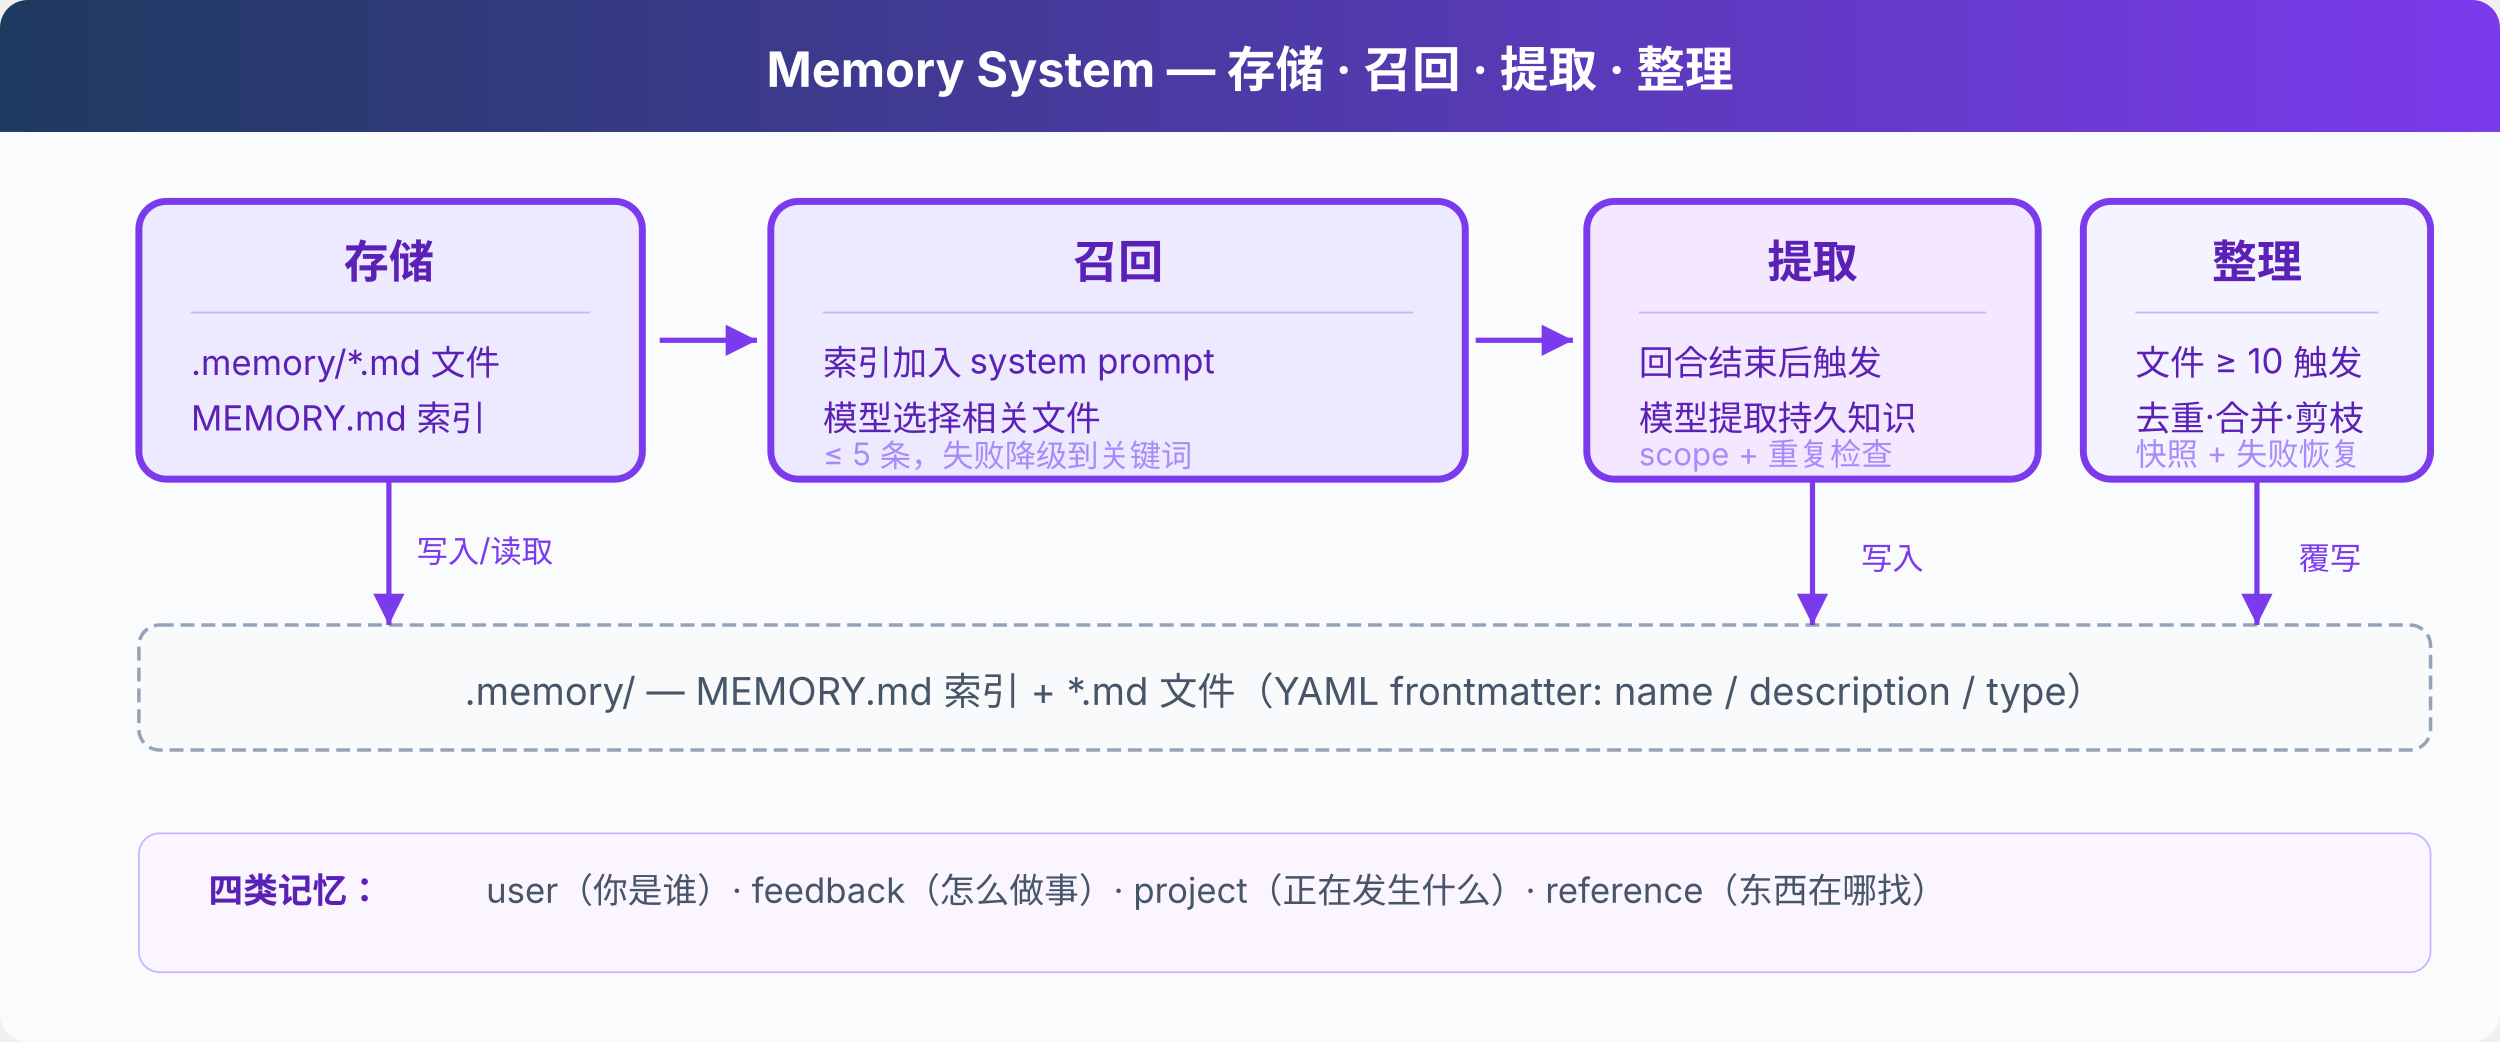
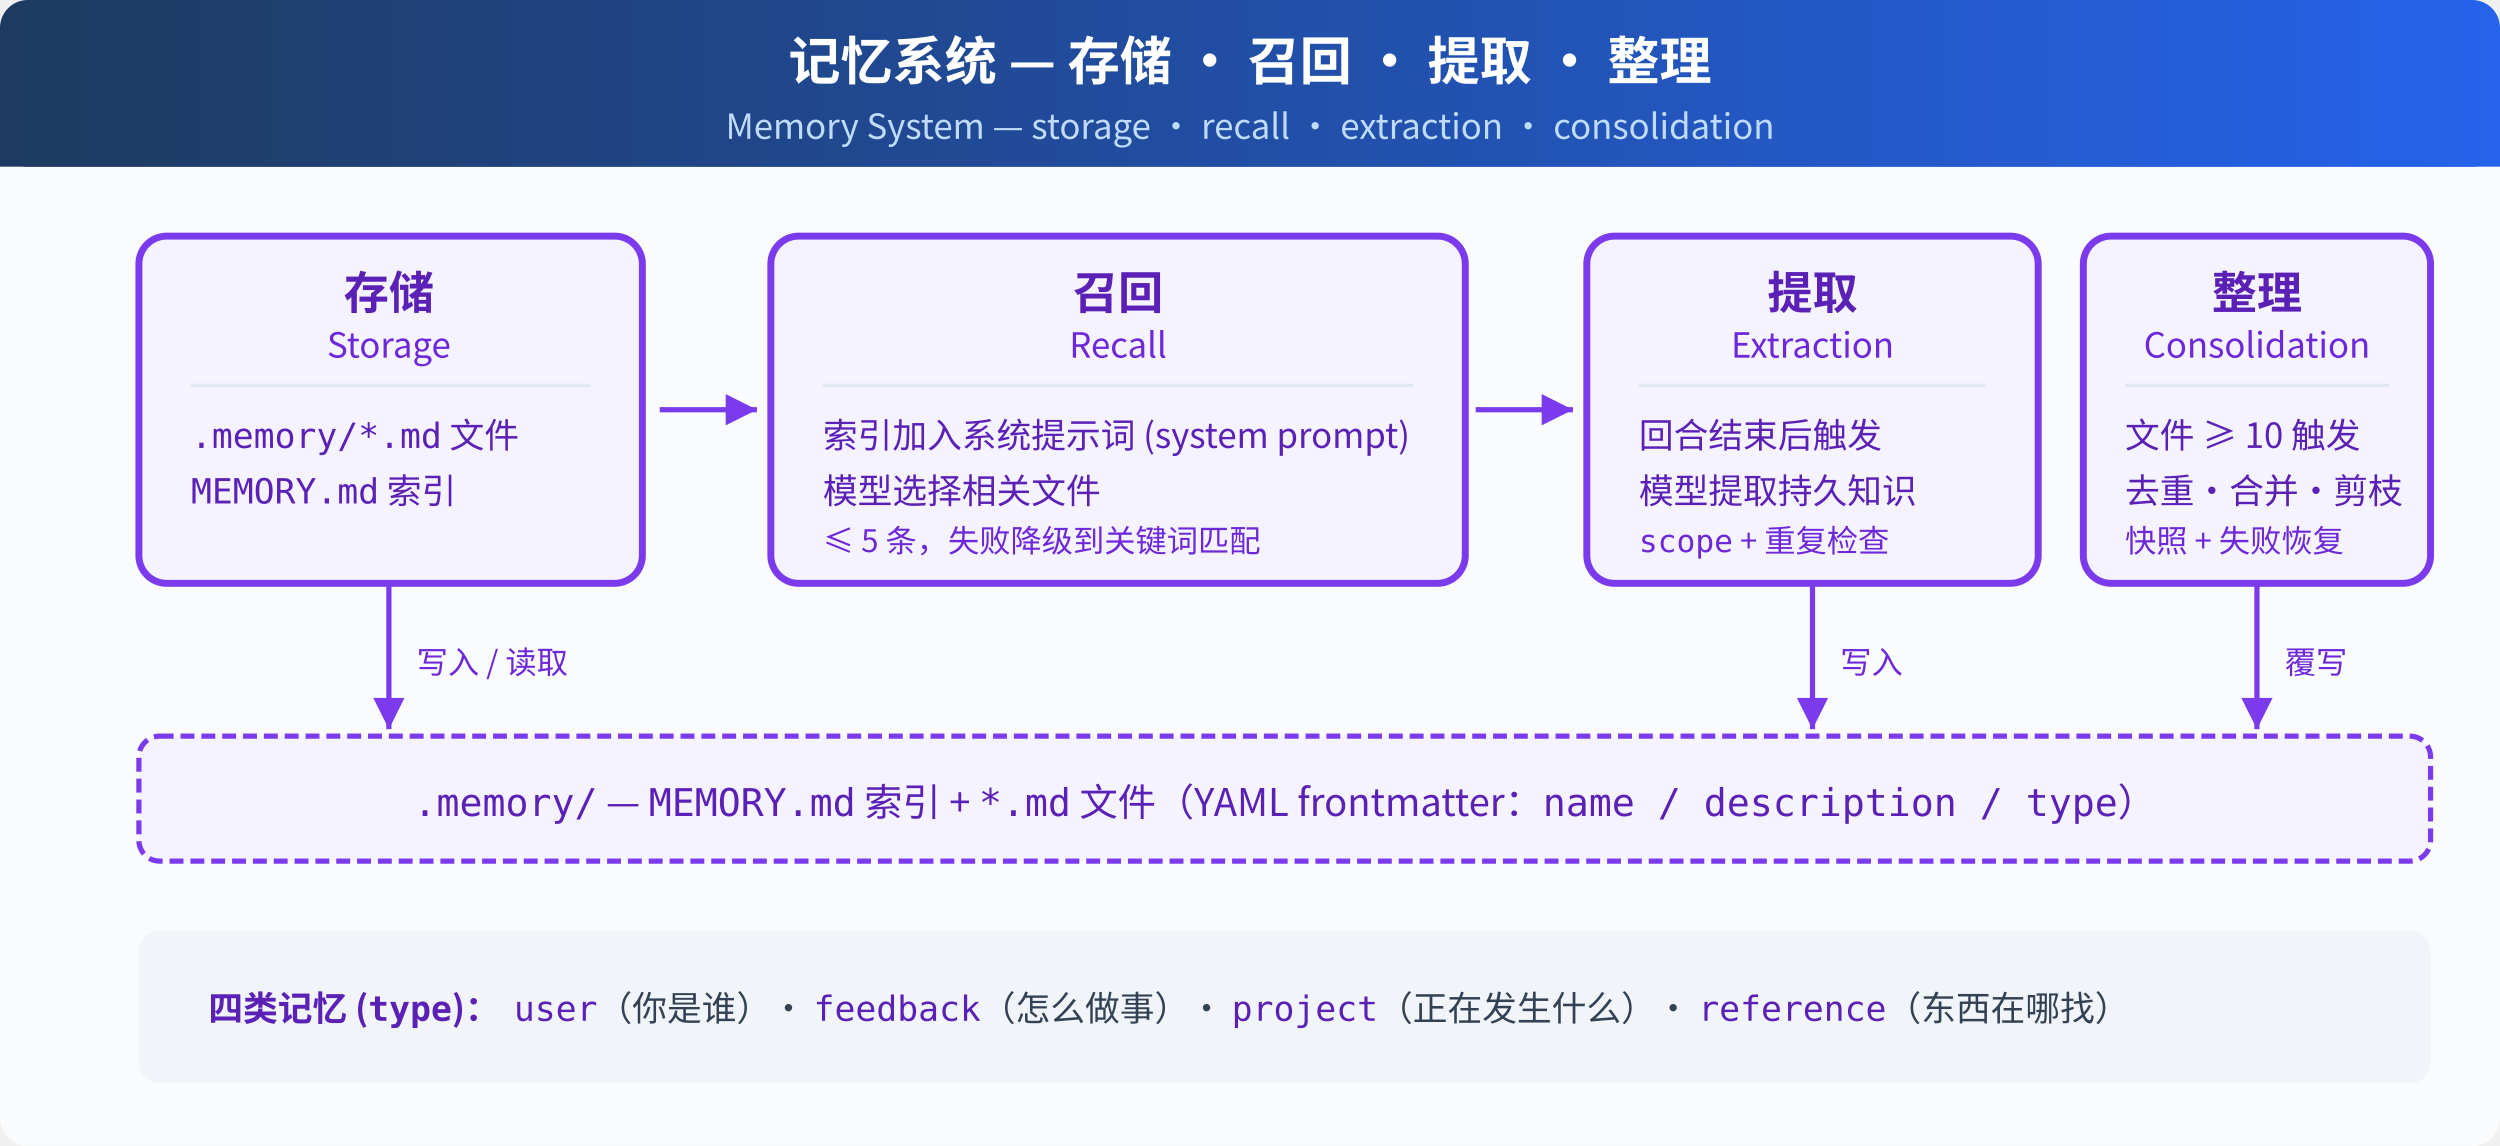
- <svg xmlns="http://www.w3.org/2000/svg" viewBox="0 0 720 300" font-family="system-ui, -apple-system, sans-serif">
+ <svg xmlns="http://www.w3.org/2000/svg" viewBox="0 0 720 330" font-family="'PingFang SC', 'Noto Sans CJK SC', 'Microsoft YaHei', system-ui, -apple-system, sans-serif">
  <defs>
    <linearGradient id="header" x1="0" y1="0" x2="1" y2="0">
      <stop offset="0%" stop-color="#1e3a5f" />
-       <stop offset="100%" stop-color="#7c3aed" />
+       <stop offset="100%" stop-color="#2563eb" />
    </linearGradient>
-     <marker id="arrow" viewBox="0 0 10 10" refX="10" refY="5" markerWidth="6" markerHeight="6" orient="auto-start-reverse">
+     <marker id="arrow-purple" viewBox="0 0 10 10" refX="10" refY="5" markerWidth="6" markerHeight="6" orient="auto-start-reverse">
      <path d="M 0 0 L 10 5 L 0 10 z" fill="#7c3aed" />
    </marker>
  </defs>
-   <rect width="720" height="300" fill="#fafbfc" rx="8" />
-   <rect x="0" y="0" width="720" height="38" fill="url(#header)" rx="8" />
-   <rect x="0" y="30" width="720" height="8" fill="url(#header)" />
-   <text x="360" y="25" fill="#fff" font-size="14" font-weight="700" text-anchor="middle">Memory System — 存储 · 召回 · 提取 · 整理</text>
-   <rect x="40" y="58" width="145" height="80" rx="8" fill="#ede9fe" stroke="#7c3aed" stroke-width="2" />
-   <text x="112" y="80" fill="#5b21b6" font-size="13" font-weight="700" text-anchor="middle">存储</text>
-   <line x1="55" y1="90" x2="170" y2="90" stroke="#c4b5fd" stroke-width="0.5" />
-   <text x="55" y="108" fill="#5b21b6" font-size="10">.memory/*.md 文件</text>
-   <text x="55" y="124" fill="#5b21b6" font-size="10">MEMORY.md 索引</text>
-   <line x1="190" y1="98" x2="218" y2="98" stroke="#7c3aed" stroke-width="1.5" marker-end="url(#arrow)" />
-   <rect x="222" y="58" width="200" height="80" rx="8" fill="#ede9fe" stroke="#7c3aed" stroke-width="2" />
-   <text x="322" y="80" fill="#5b21b6" font-size="13" font-weight="700" text-anchor="middle">召回</text>
-   <line x1="237" y1="90" x2="407" y2="90" stroke="#c4b5fd" stroke-width="0.5" />
-   <text x="237" y="108" fill="#5b21b6" font-size="10">索引加入 system prompt</text>
-   <text x="237" y="124" fill="#5b21b6" font-size="10">模型选择相关文件</text>
-   <text x="237" y="134" fill="#a78bfa" font-size="9">≤ 5 条，失败降级到关键词</text>
-   <line x1="425" y1="98" x2="453" y2="98" stroke="#7c3aed" stroke-width="1.5" marker-end="url(#arrow)" />
-   <rect x="457" y="58" width="130" height="80" rx="8" fill="#f3e8ff" stroke="#7c3aed" stroke-width="2" />
-   <text x="522" y="80" fill="#5b21b6" font-size="13" font-weight="700" text-anchor="middle">提取</text>
-   <line x1="472" y1="90" x2="572" y2="90" stroke="#c4b5fd" stroke-width="0.5" />
-   <text x="472" y="108" fill="#5b21b6" font-size="10">回合结束后触发</text>
-   <text x="472" y="124" fill="#5b21b6" font-size="10">模型提取持久知识</text>
-   <text x="472" y="134" fill="#a78bfa" font-size="9">scope + 重复检查</text>
-   <rect x="600" y="58" width="100" height="80" rx="8" fill="#f5f3ff" stroke="#7c3aed" stroke-width="2" />
-   <text x="650" y="80" fill="#5b21b6" font-size="13" font-weight="700" text-anchor="middle">整理</text>
-   <line x1="615" y1="90" x2="685" y2="90" stroke="#c4b5fd" stroke-width="0.5" />
-   <text x="615" y="108" fill="#5b21b6" font-size="10">文件 ≥ 10 触发</text>
-   <text x="615" y="124" fill="#5b21b6" font-size="10">去重·合并·剪枝</text>
-   <text x="615" y="134" fill="#a78bfa" font-size="9">快照 + 失败恢复</text>
-   <rect x="40" y="180" width="660" height="36" rx="6" fill="#f8fafc" stroke="#94a3b8" stroke-width="1" stroke-dasharray="4,2" />
-   <text x="370" y="203" fill="#475569" font-size="11" text-anchor="middle">.memory/ — MEMORY.md 索引 + *.md 文件（YAML frontmatter: name / description / type）</text>
-   <path d="M 112 138 L 112 180" fill="none" stroke="#7c3aed" stroke-width="1.5" marker-end="url(#arrow)" />
-   <text x="120" y="162" fill="#7c3aed" font-size="9">写入/读取</text>
-   <path d="M 522 138 L 522 180" fill="none" stroke="#7c3aed" stroke-width="1.5" marker-end="url(#arrow)" />
-   <text x="536" y="164" fill="#7c3aed" font-size="9">写入</text>
-   <path d="M 650 138 L 650 180" fill="none" stroke="#7c3aed" stroke-width="1.5" marker-end="url(#arrow)" />
-   <text x="662" y="164" fill="#7c3aed" font-size="9">覆写</text>
-   <rect x="40" y="240" width="660" height="40" rx="6" fill="#faf5ff" stroke="#c4b5fd" stroke-width="0.5" />
-   <text x="60" y="260" fill="#5b21b6" font-size="10" font-weight="600">四类记忆：</text>
-   <text x="140" y="260" fill="#475569" font-size="10">user（你是谁）· feedback（怎么做事）· project（正在发生什么）· reference（东西在哪找）</text>
+   <rect width="720" height="330" fill="#fafbfc" rx="8" />
+   <rect x="0" y="0" width="720" height="48" fill="url(#header)" rx="8" />
+   <rect x="0" y="40" width="720" height="8" fill="url(#header)" />
+   <text x="360" y="23" fill="#ffffff" font-size="15" font-weight="700" text-anchor="middle">记忆系统 — 存储 · 召回 · 提取 · 整理</text>
+   <text x="360" y="40" fill="#bfdbfe" font-size="10" text-anchor="middle">Memory System — storage · recall · extraction · consolidation</text>
+   <rect x="40" y="68" width="145" height="100" rx="8" fill="#f5f3ff" stroke="#7c3aed" stroke-width="2" />
+   <text x="112" y="89" fill="#5b21b6" font-size="13" font-weight="700" text-anchor="middle">存储</text>
+   <text x="112" y="103" fill="#6d28d9" font-size="10" text-anchor="middle">Storage</text>
+   <line x1="55" y1="111" x2="170" y2="111" stroke="#e2e8f0" stroke-width="1" />
+   <text x="55" y="129" fill="#5b21b6" font-size="10">
+     <tspan font-family="ui-monospace, 'SF Mono', Menlo, Consolas, monospace">.memory/*.md</tspan> 文件</text>
+   <text x="55" y="145" fill="#5b21b6" font-size="10">
+     <tspan font-family="ui-monospace, 'SF Mono', Menlo, Consolas, monospace">MEMORY.md</tspan> 索引</text>
+   <line x1="190" y1="118" x2="218" y2="118" stroke="#7c3aed" stroke-width="1.5" marker-end="url(#arrow-purple)" />
+   <rect x="222" y="68" width="200" height="100" rx="8" fill="#f5f3ff" stroke="#7c3aed" stroke-width="2" />
+   <text x="322" y="89" fill="#5b21b6" font-size="13" font-weight="700" text-anchor="middle">召回</text>
+   <text x="322" y="103" fill="#6d28d9" font-size="10" text-anchor="middle">Recall</text>
+   <line x1="237" y1="111" x2="407" y2="111" stroke="#e2e8f0" stroke-width="1" />
+   <text x="237" y="129" fill="#5b21b6" font-size="10">索引加入系统提示词 (system prompt)</text>
+   <text x="237" y="145" fill="#5b21b6" font-size="10">模型选择相关文件</text>
+   <text x="237" y="159" fill="#6d28d9" font-size="9">≤ 5 条，失败降级到关键词匹配</text>
+   <line x1="425" y1="118" x2="453" y2="118" stroke="#7c3aed" stroke-width="1.5" marker-end="url(#arrow-purple)" />
+   <rect x="457" y="68" width="130" height="100" rx="8" fill="#f5f3ff" stroke="#7c3aed" stroke-width="2" />
+   <text x="522" y="89" fill="#5b21b6" font-size="13" font-weight="700" text-anchor="middle">提取</text>
+   <text x="522" y="103" fill="#6d28d9" font-size="10" text-anchor="middle">Extraction</text>
+   <line x1="472" y1="111" x2="572" y2="111" stroke="#e2e8f0" stroke-width="1" />
+   <text x="472" y="129" fill="#5b21b6" font-size="10">回合结束后触发</text>
+   <text x="472" y="145" fill="#5b21b6" font-size="10">模型提取持久知识</text>
+   <text x="472" y="159" fill="#6d28d9" font-size="9">
+     <tspan font-family="ui-monospace, 'SF Mono', Menlo, Consolas, monospace">scope</tspan> + 重复检查</text>
+   <rect x="600" y="68" width="100" height="100" rx="8" fill="#f5f3ff" stroke="#7c3aed" stroke-width="2" />
+   <text x="650" y="89" fill="#5b21b6" font-size="13" font-weight="700" text-anchor="middle">整理</text>
+   <text x="650" y="103" fill="#6d28d9" font-size="10" text-anchor="middle">Consolidation</text>
+   <line x1="612" y1="111" x2="688" y2="111" stroke="#e2e8f0" stroke-width="1" />
+   <text x="612" y="129" fill="#5b21b6" font-size="10">文件 ≥ 10 触发</text>
+   <text x="612" y="145" fill="#5b21b6" font-size="10">去重·合并·剪枝</text>
+   <text x="612" y="159" fill="#6d28d9" font-size="9">快照 + 失败恢复</text>
+   <rect x="40" y="212" width="660" height="36" rx="6" fill="#f5f3ff" stroke="#7c3aed" stroke-width="1.5" stroke-dasharray="4,2" />
+   <text x="370" y="235" fill="#5b21b6" font-size="11" text-anchor="middle">
+     <tspan font-family="ui-monospace, 'SF Mono', Menlo, Consolas, monospace">.memory/</tspan> — <tspan font-family="ui-monospace, 'SF Mono', Menlo, Consolas, monospace">MEMORY.md</tspan> 索引 + <tspan font-family="ui-monospace, 'SF Mono', Menlo, Consolas, monospace">*.md</tspan> 文件（YAML frontmatter：<tspan font-family="ui-monospace, 'SF Mono', Menlo, Consolas, monospace">name / description / type</tspan>）</text>
+   <path d="M 112 168 L 112 210" fill="none" stroke="#7c3aed" stroke-width="1.5" marker-end="url(#arrow-purple)" />
+   <text x="120" y="194" fill="#6d28d9" font-size="9">写入 / 读取</text>
+   <path d="M 522 168 L 522 210" fill="none" stroke="#7c3aed" stroke-width="1.5" marker-end="url(#arrow-purple)" />
+   <text x="530" y="194" fill="#6d28d9" font-size="9">写入</text>
+   <path d="M 650 168 L 650 210" fill="none" stroke="#7c3aed" stroke-width="1.5" marker-end="url(#arrow-purple)" />
+   <text x="658" y="194" fill="#6d28d9" font-size="9">覆写</text>
+   <rect x="40" y="268" width="660" height="44" rx="6" fill="#f1f5f9" />
+   <text x="60" y="294" fill="#5b21b6" font-size="10" font-weight="600">四类记忆 (<tspan font-family="ui-monospace, 'SF Mono', Menlo, Consolas, monospace">type</tspan>)：</text>
+   <text x="148" y="294" fill="#334155" font-size="10">
+     <tspan font-family="ui-monospace, 'SF Mono', Menlo, Consolas, monospace" fill="#5b21b6">user</tspan>（你是谁）· <tspan font-family="ui-monospace, 'SF Mono', Menlo, Consolas, monospace" fill="#5b21b6">feedback</tspan>（怎么做事）· <tspan font-family="ui-monospace, 'SF Mono', Menlo, Consolas, monospace" fill="#5b21b6">project</tspan>（正在发生什么）· <tspan font-family="ui-monospace, 'SF Mono', Menlo, Consolas, monospace" fill="#5b21b6">reference</tspan>（东西在哪找）</text>
</svg>
